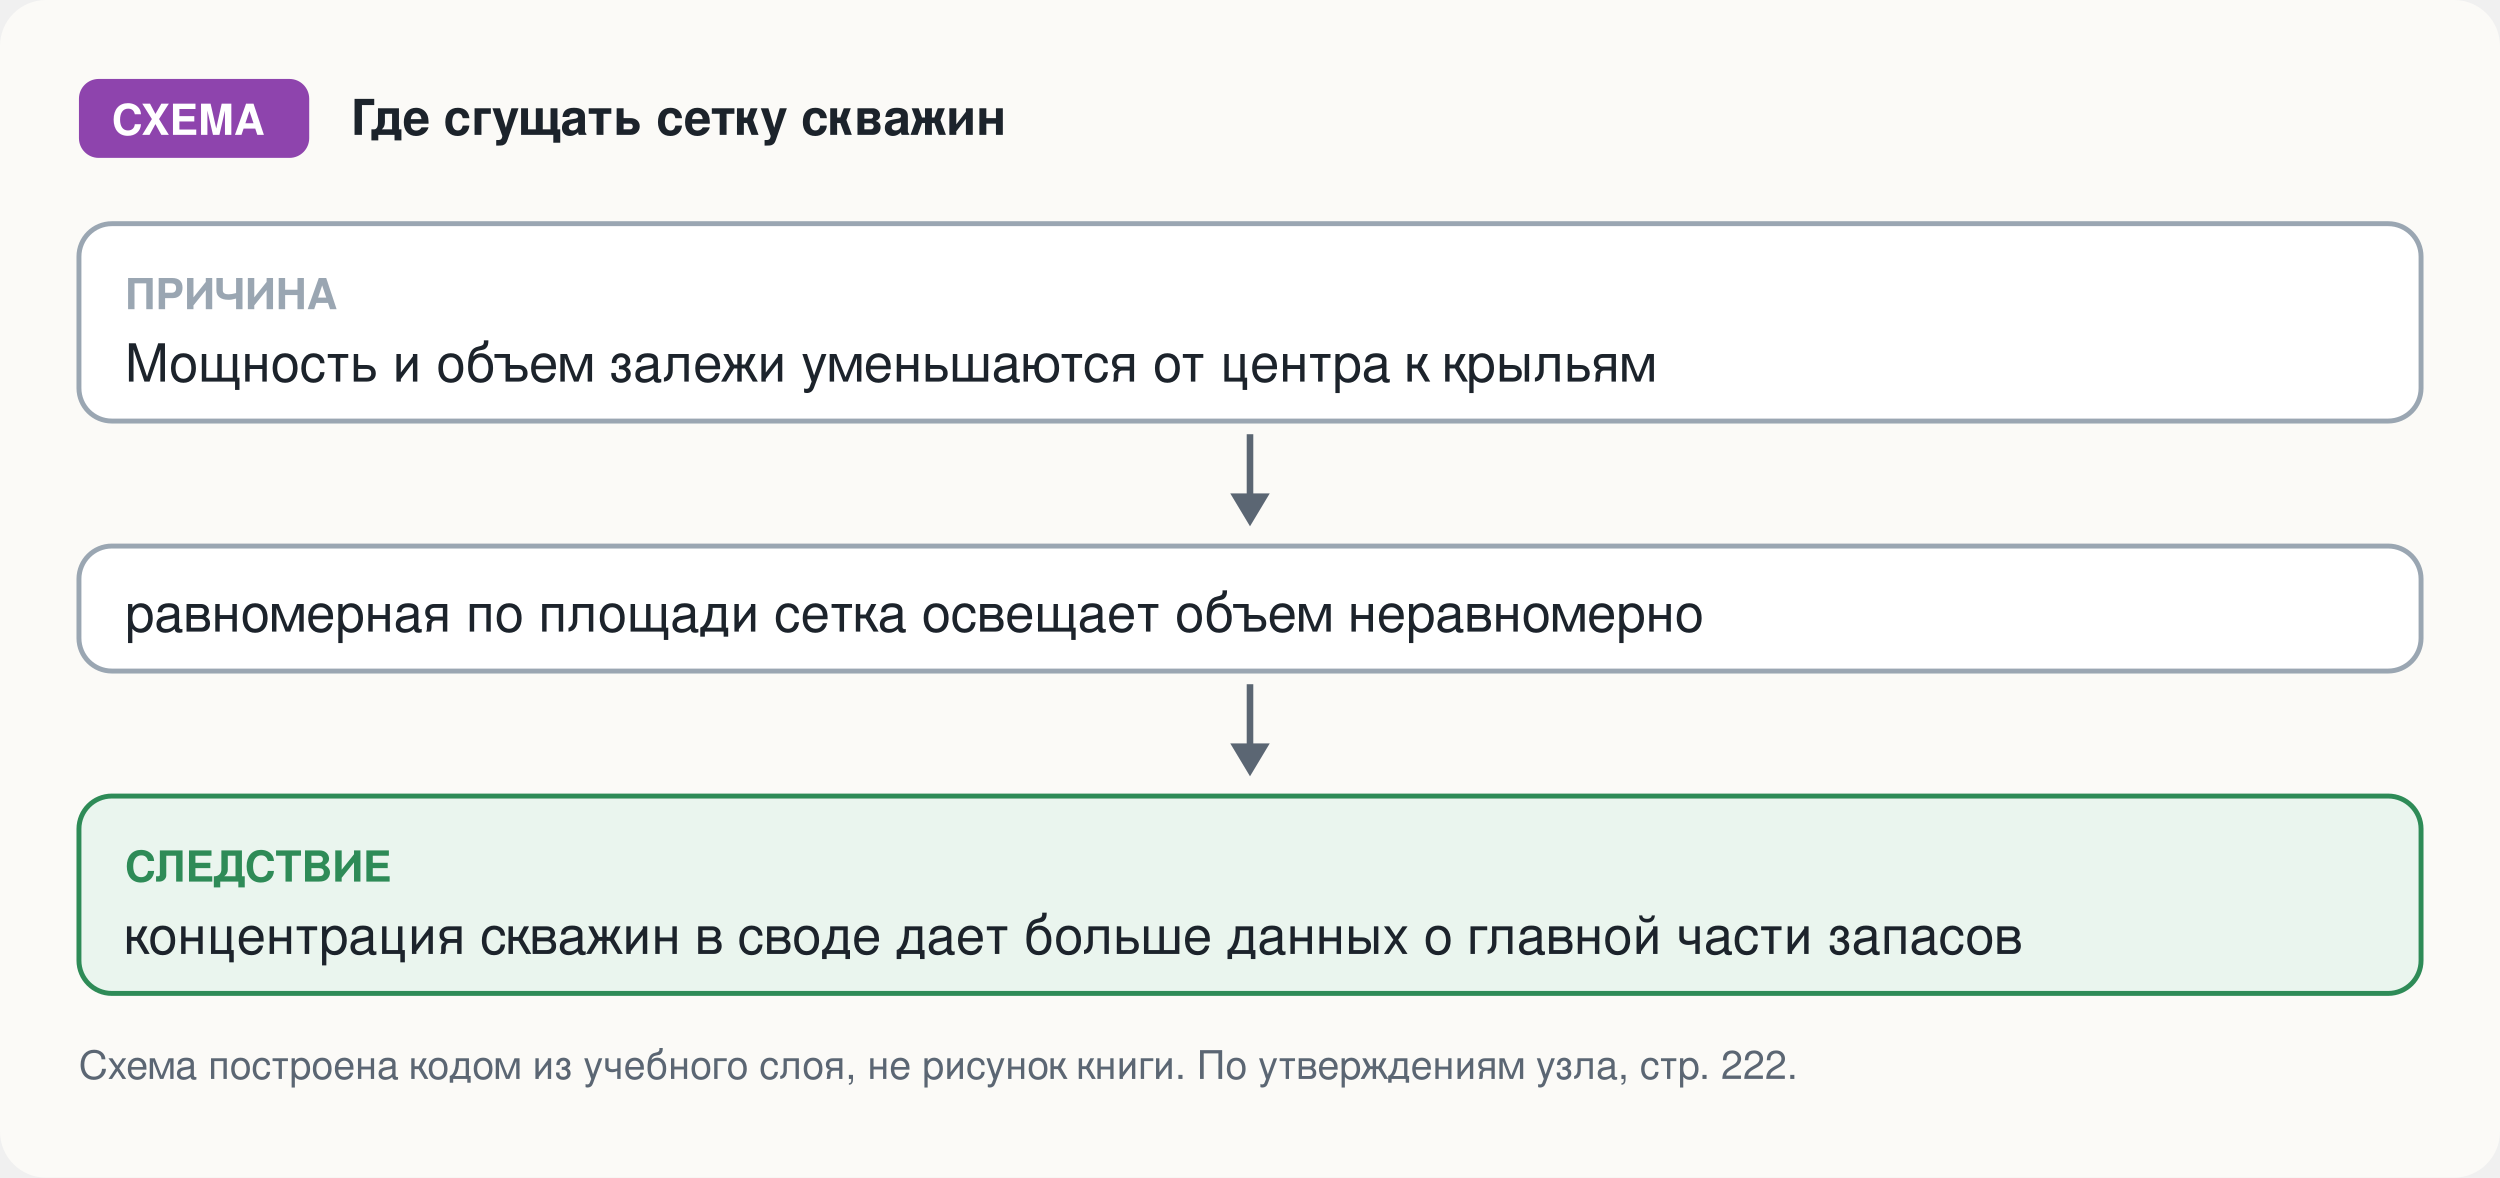
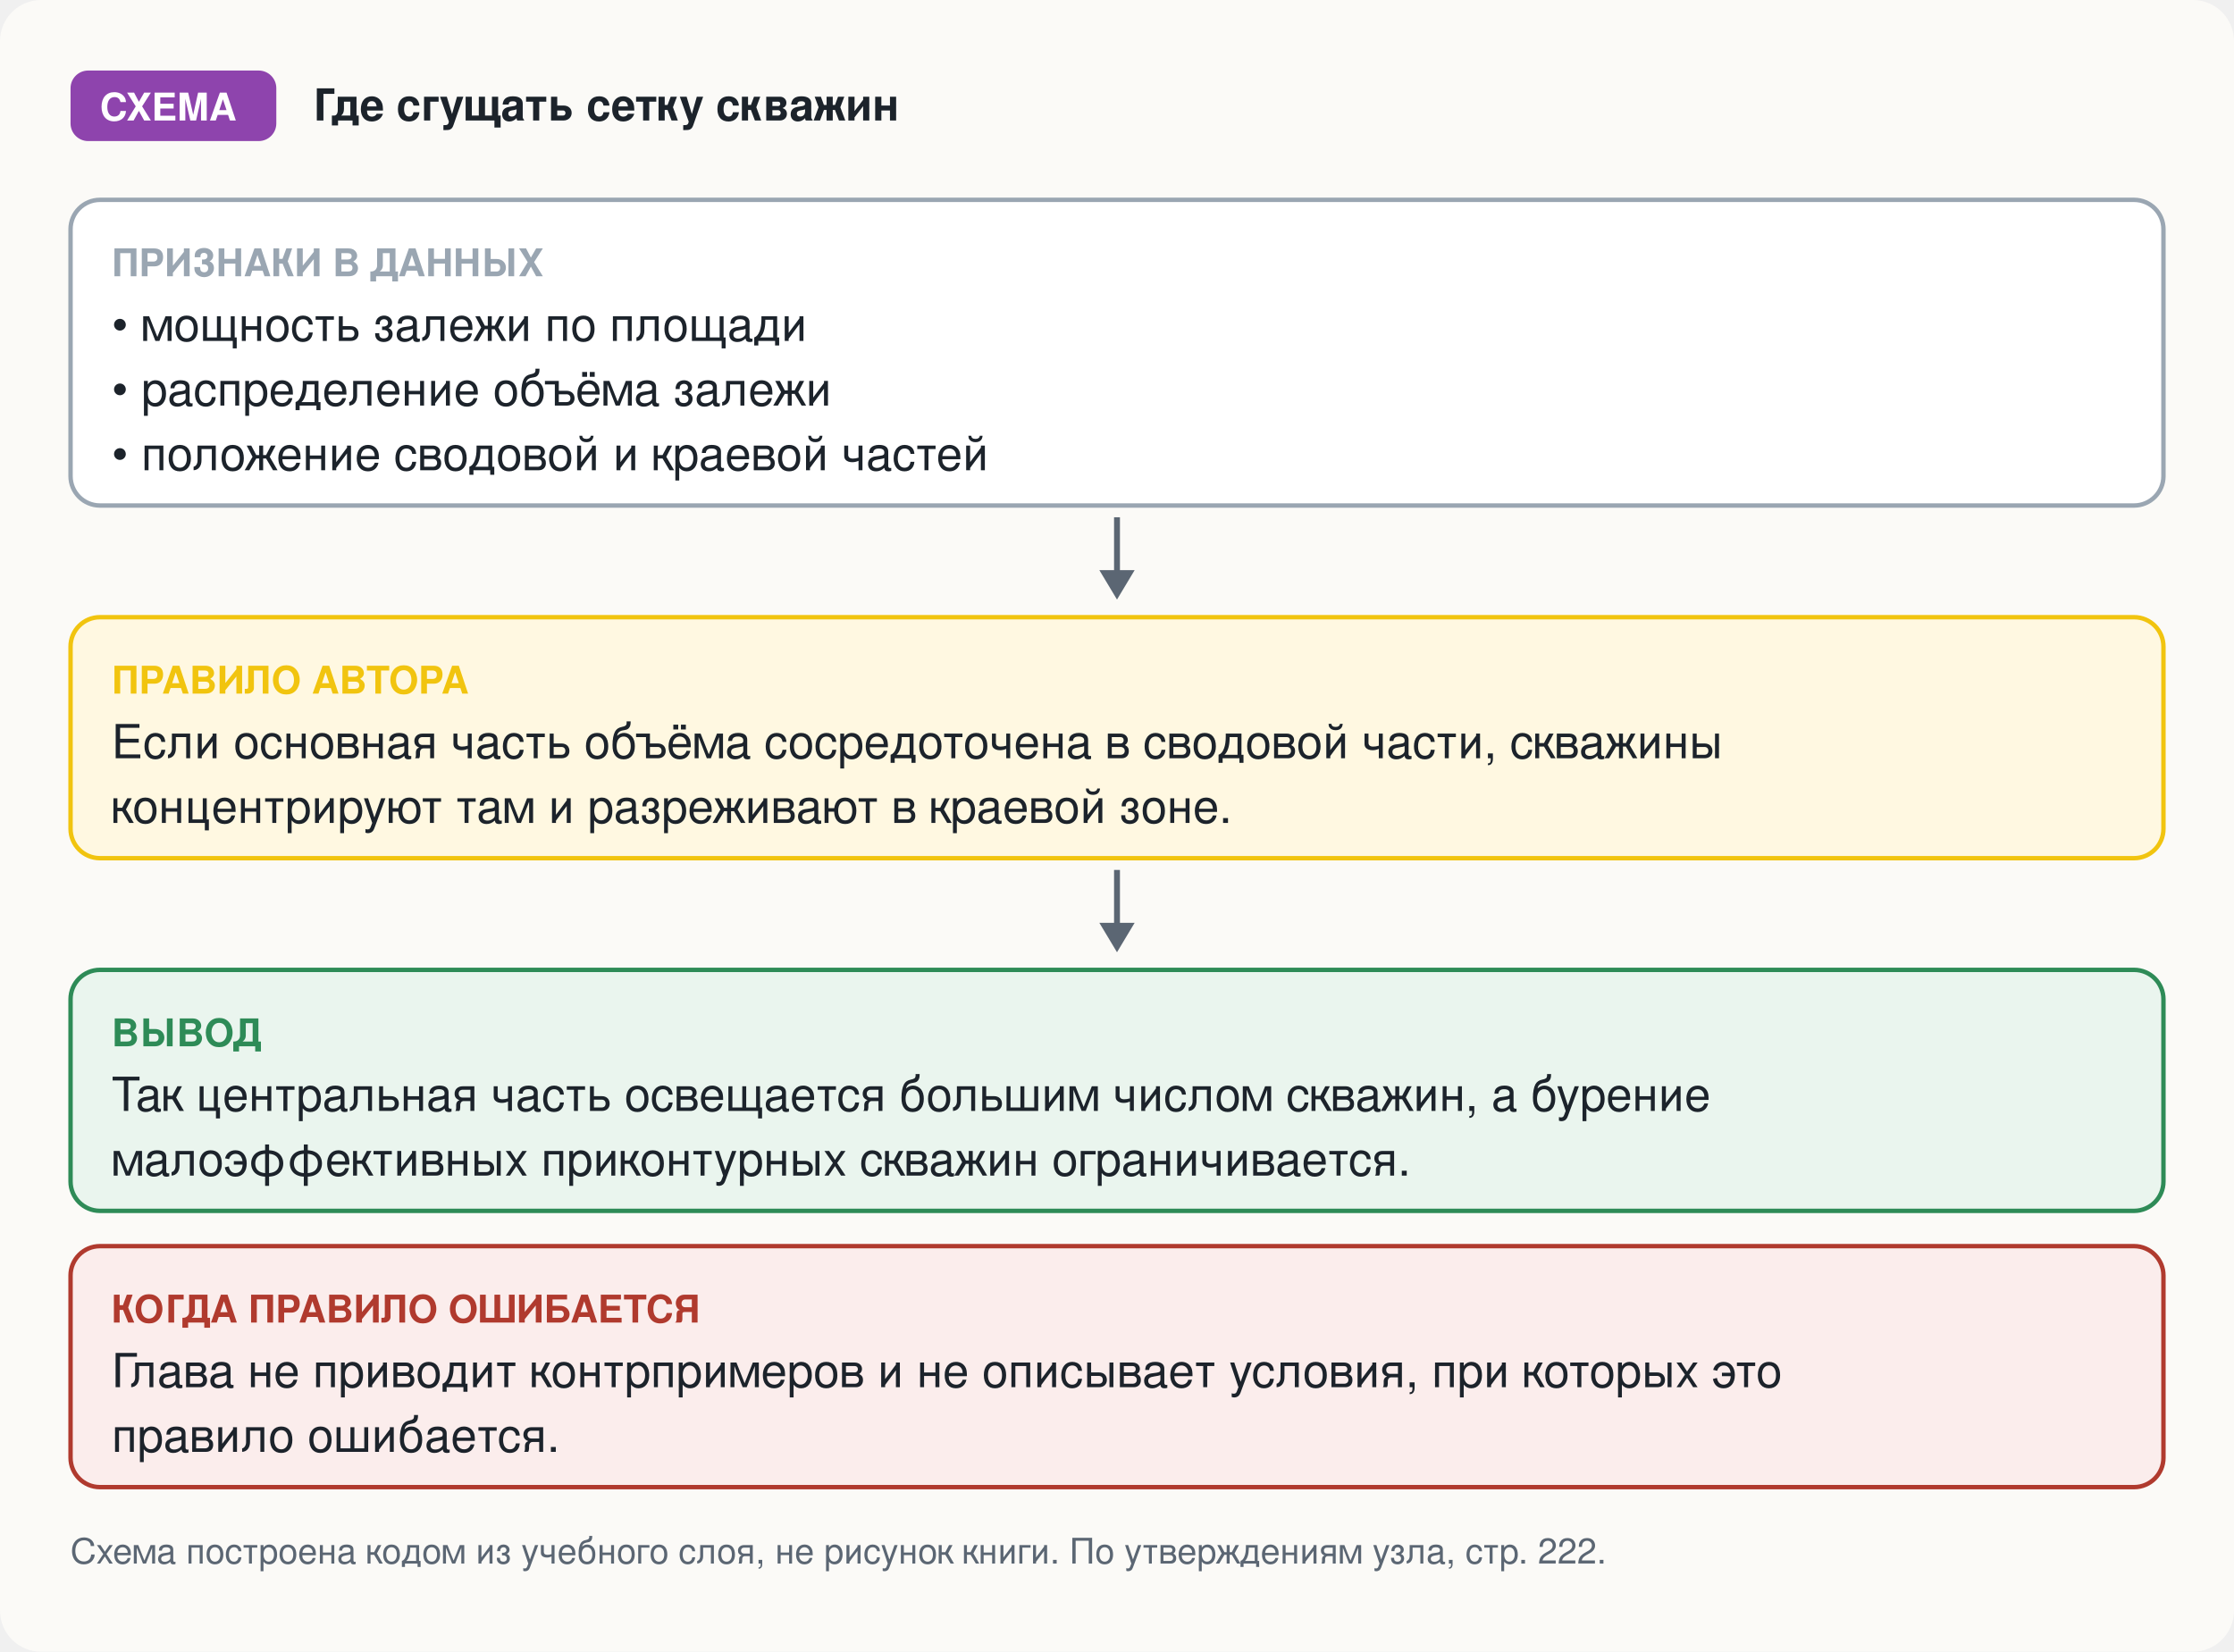
- <svg xmlns="http://www.w3.org/2000/svg" viewBox="0 0 760 358" width="760" height="358" role="img">
-   <rect x="0" y="0" width="760" height="358" rx="14" fill="#FBFAF7" />
+ <svg xmlns="http://www.w3.org/2000/svg" viewBox="0 0 760 562" width="760" height="562" role="img">
+   <rect x="0" y="0" width="760" height="562" rx="14" fill="#FBFAF7" />
  <rect x="24" y="24" width="70" height="24" rx="6" fill="#8E44AD" />
  <text x="34" y="41" font-size="13" font-weight="700" fill="#fff" font-family="Segoe UI, -apple-system, Helvetica, Arial, sans-serif">СХЕМА</text>
  <text x="106" y="41" font-size="15" font-weight="700" fill="#1C232B" font-family="Segoe UI, -apple-system, Helvetica, Arial, sans-serif">Где сгущать сетку скважин</text>
-   <rect x="24" y="68" width="712" height="60" rx="10" fill="#FFFFFF" stroke="#9AA6B2" stroke-width="1.5" />
-   <text x="38" y="94" font-size="13" font-weight="700" fill="#9AA6B2" text-anchor="start" font-family="Segoe UI, -apple-system, Helvetica, Arial, sans-serif">ПРИЧИНА</text>
-   <text x="38" y="116" font-size="16" font-weight="400" fill="#1C232B" text-anchor="start" font-family="Segoe UI, -apple-system, Helvetica, Arial, sans-serif">Мощность и объем залежи уменьшаются от центра к крыльям</text>
-   <line x1="380.0" y1="132" x2="380.0" y2="154" stroke="#5B6673" stroke-width="2" />
-   <polygon points="374.0,150 386.0,150 380.0,160" fill="#5B6673" />
-   <rect x="24" y="166" width="712" height="38" rx="10" fill="#FFFFFF" stroke="#9AA6B2" stroke-width="1.5" />
-   <text x="38" y="192" font-size="16" font-weight="400" fill="#1C232B" text-anchor="start" font-family="Segoe UI, -apple-system, Helvetica, Arial, sans-serif">равномерная по площади сетка освещает объем неравномерно</text>
-   <line x1="380.0" y1="208" x2="380.0" y2="230" stroke="#5B6673" stroke-width="2" />
-   <polygon points="374.0,226 386.0,226 380.0,236" fill="#5B6673" />
-   <rect x="24" y="242" width="712" height="60" rx="10" fill="#EAF5EE" stroke="#2E8B57" stroke-width="1.5" />
-   <text x="38" y="268" font-size="13" font-weight="700" fill="#2E8B57" text-anchor="start" font-family="Segoe UI, -apple-system, Helvetica, Arial, sans-serif">СЛЕДСТВИЕ</text>
-   <text x="38" y="290" font-size="16" font-weight="400" fill="#1C232B" text-anchor="start" font-family="Segoe UI, -apple-system, Helvetica, Arial, sans-serif">концентрация скважин в своде дает больше данных о главной части запасов</text>
-   <text x="24" y="328" font-size="12" font-weight="400" fill="#5B6673" text-anchor="start" font-family="Segoe UI, -apple-system, Helvetica, Arial, sans-serif">Схема построена кодом из учебного слоя, не рисунок книги. По утверждениям узла, стр. 222.</text>
+   <rect x="24" y="68" width="712" height="104" rx="10" fill="#FFFFFF" stroke="#9AA6B2" stroke-width="1.5" />
+   <text x="38" y="94" font-size="13" font-weight="700" fill="#9AA6B2" text-anchor="start" font-family="Segoe UI, -apple-system, Helvetica, Arial, sans-serif">ПРИЗНАКИ В ДАННЫХ</text>
+   <text x="38" y="116" font-size="16" font-weight="400" fill="#1C232B" text-anchor="start" font-family="Segoe UI, -apple-system, Helvetica, Arial, sans-serif">• мощность залежи по площади</text>
+   <text x="38" y="138" font-size="16" font-weight="400" fill="#1C232B" text-anchor="start" font-family="Segoe UI, -apple-system, Helvetica, Arial, sans-serif">• распределение объёма залежи</text>
+   <text x="38" y="160" font-size="16" font-weight="400" fill="#1C232B" text-anchor="start" font-family="Segoe UI, -apple-system, Helvetica, Arial, sans-serif">• положение сводовой и краевой частей</text>
+   <line x1="380.0" y1="176" x2="380.0" y2="198" stroke="#5B6673" stroke-width="2" />
+   <polygon points="374.0,194 386.0,194 380.0,204" fill="#5B6673" />
+   <rect x="24" y="210" width="712" height="82" rx="10" fill="#FFF8E1" stroke="#F1C40F" stroke-width="1.5" />
+   <text x="38" y="236" font-size="13" font-weight="700" fill="#F1C40F" text-anchor="start" font-family="Segoe UI, -apple-system, Helvetica, Arial, sans-serif">ПРАВИЛО АВТОРА</text>
+   <text x="38" y="258" font-size="16" font-weight="400" fill="#1C232B" text-anchor="start" font-family="Segoe UI, -apple-system, Helvetica, Arial, sans-serif">Если основная часть объёма сосредоточена в сводовой части, скважины</text>
+   <text x="38" y="280" font-size="16" font-weight="400" fill="#1C232B" text-anchor="start" font-family="Segoe UI, -apple-system, Helvetica, Arial, sans-serif">концентрируют там и разреживают в краевой зоне.</text>
+   <line x1="380.0" y1="296" x2="380.0" y2="318" stroke="#5B6673" stroke-width="2" />
+   <polygon points="374.0,314 386.0,314 380.0,324" fill="#5B6673" />
+   <rect x="24" y="330" width="712" height="82" rx="10" fill="#EAF5EE" stroke="#2E8B57" stroke-width="1.5" />
+   <text x="38" y="356" font-size="13" font-weight="700" fill="#2E8B57" text-anchor="start" font-family="Segoe UI, -apple-system, Helvetica, Arial, sans-serif">ВЫВОД</text>
+   <text x="38" y="378" font-size="16" font-weight="400" fill="#1C232B" text-anchor="start" font-family="Segoe UI, -apple-system, Helvetica, Arial, sans-serif">Так центральная часть освещается большим числом скважин, а бурение</text>
+   <text x="38" y="400" font-size="16" font-weight="400" fill="#1C232B" text-anchor="start" font-family="Segoe UI, -apple-system, Helvetica, Arial, sans-serif">малоэффективных приконтурных скважин ограничивается.</text>
+   <rect x="24" y="424" width="712" height="82" rx="10" fill="#FBEDEC" stroke="#B03A2E" stroke-width="1.5" />
+   <text x="38" y="450" font-size="13" font-weight="700" fill="#B03A2E" text-anchor="start" font-family="Segoe UI, -apple-system, Helvetica, Arial, sans-serif">КОГДА ПРАВИЛО ОШИБАЕТСЯ</text>
+   <text x="38" y="472" font-size="16" font-weight="400" fill="#1C232B" text-anchor="start" font-family="Segoe UI, -apple-system, Helvetica, Arial, sans-serif">Глава не приводит контрпримеров и не описывает условия, при которых это</text>
+   <text x="38" y="494" font-size="16" font-weight="400" fill="#1C232B" text-anchor="start" font-family="Segoe UI, -apple-system, Helvetica, Arial, sans-serif">правило ошибается.</text>
+   <text x="24" y="532" font-size="12" font-weight="400" fill="#5B6673" text-anchor="start" font-family="Segoe UI, -apple-system, Helvetica, Arial, sans-serif">Схема построена кодом из учебного слоя, не рисунок книги. По утверждениям узла, стр. 222.</text>
</svg>
